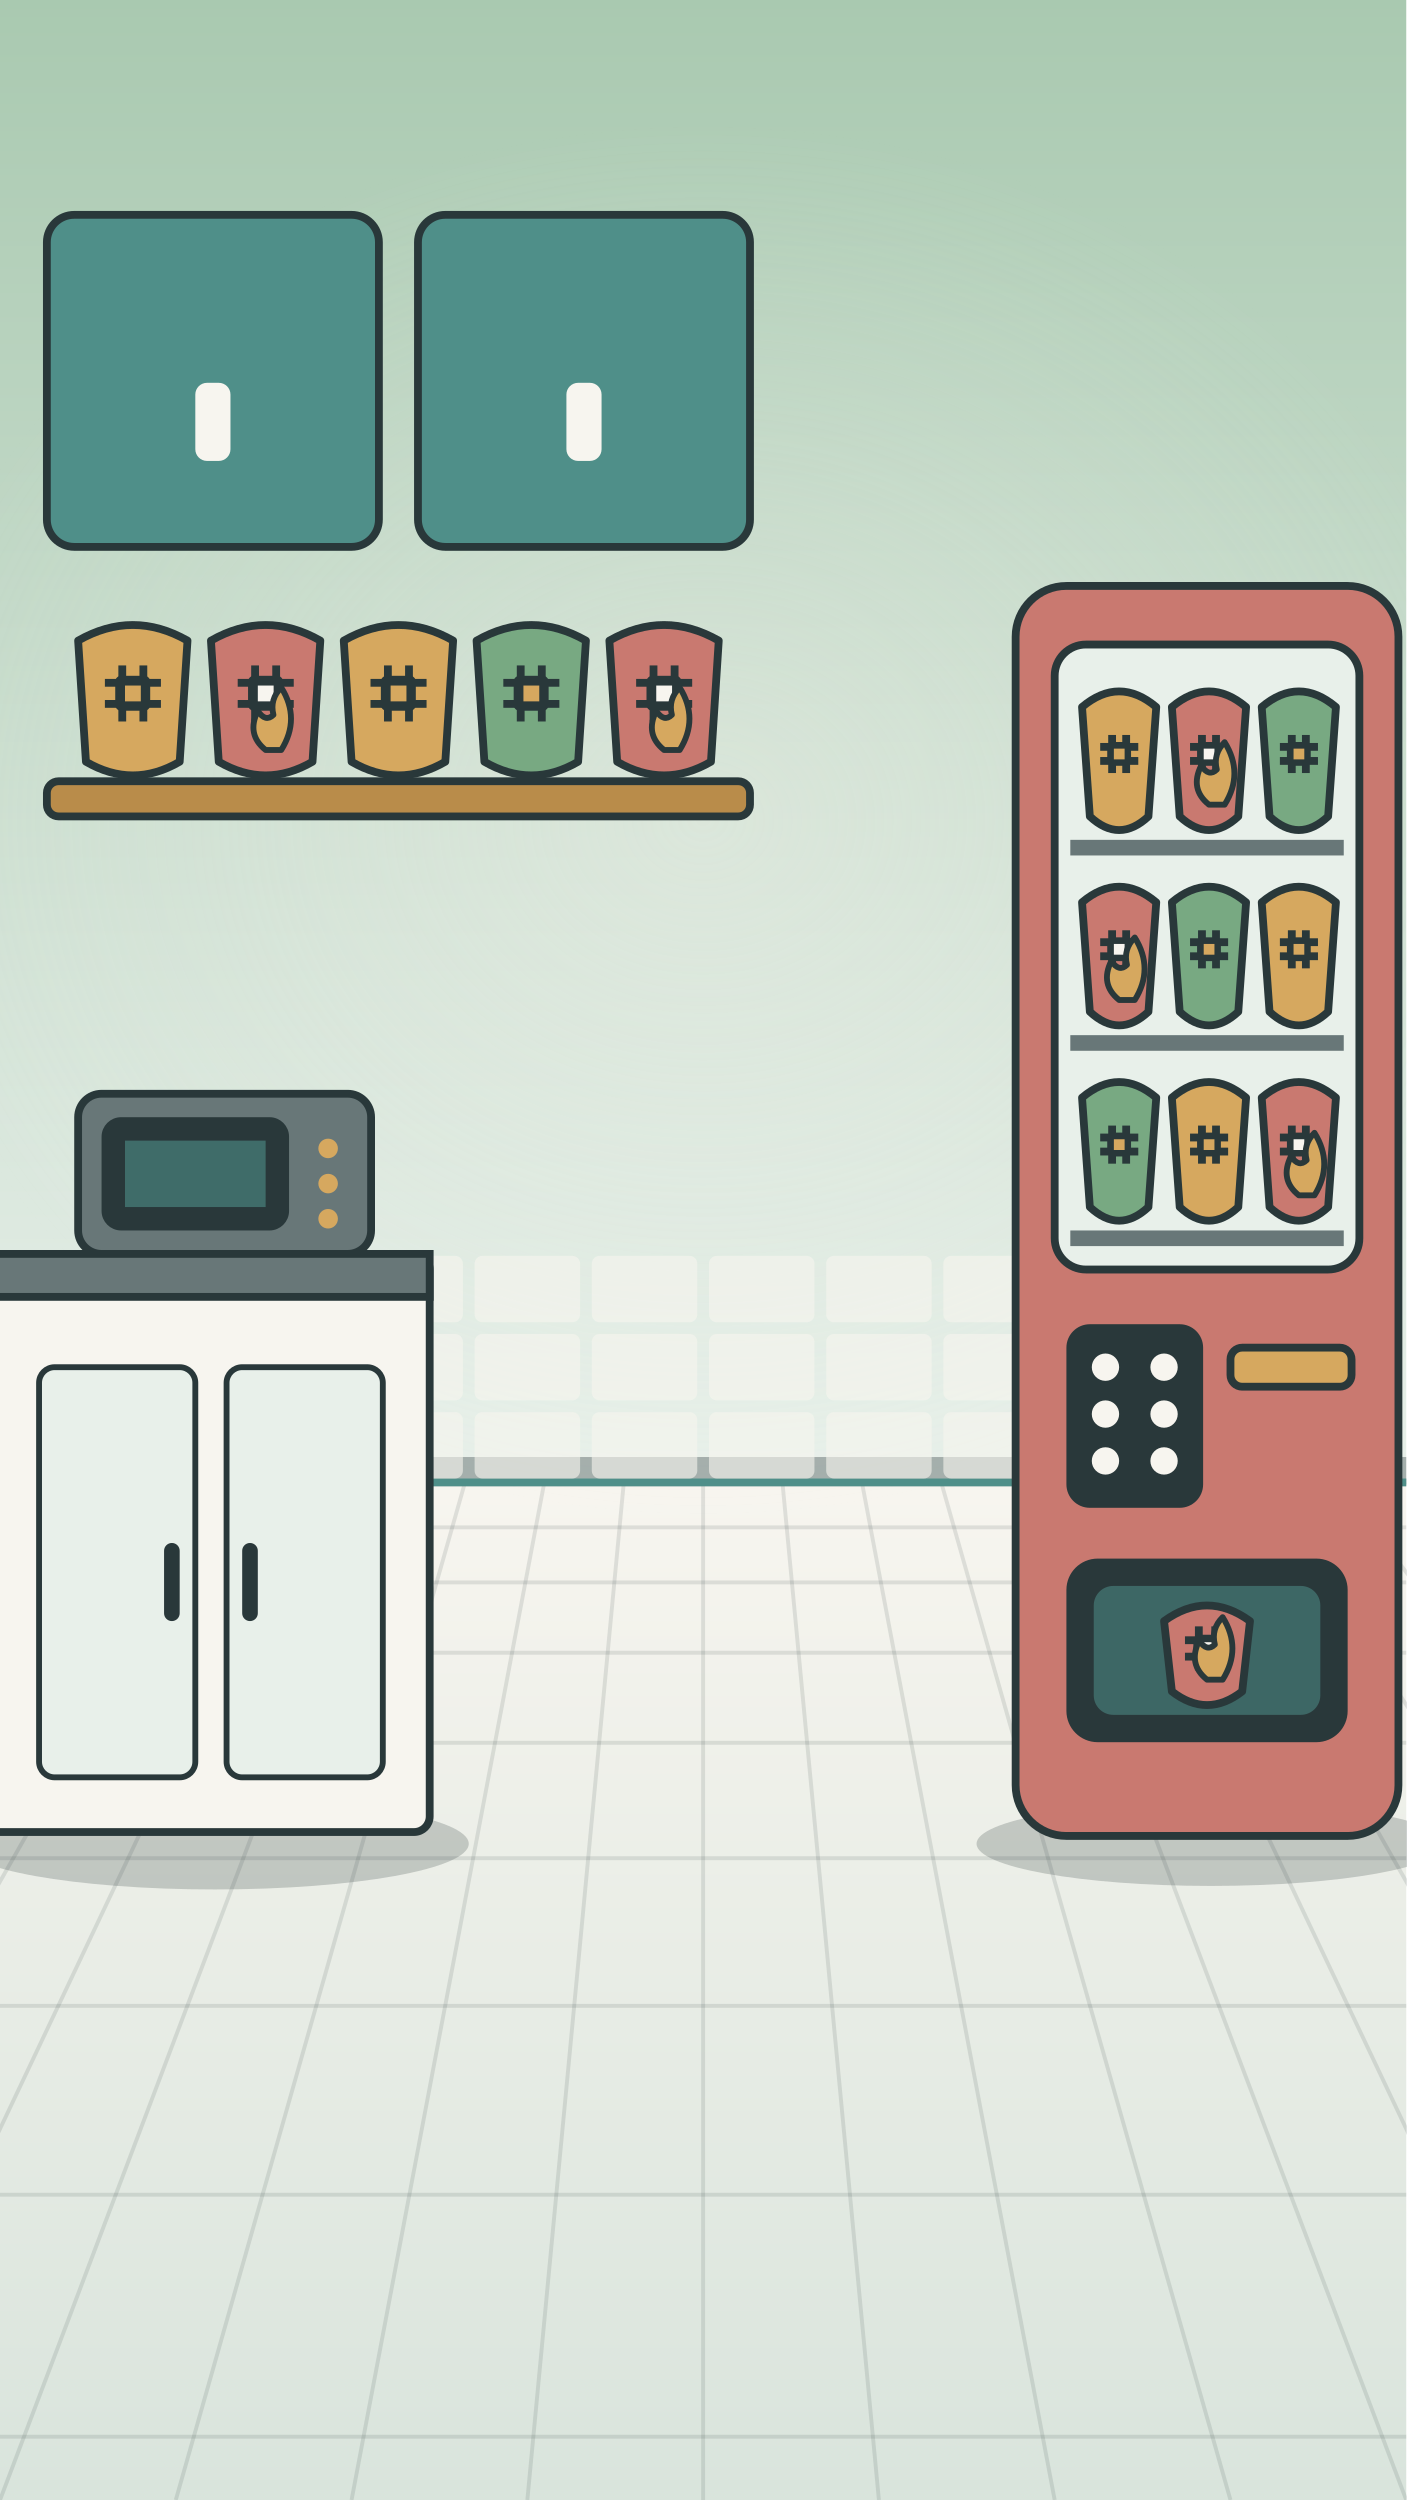
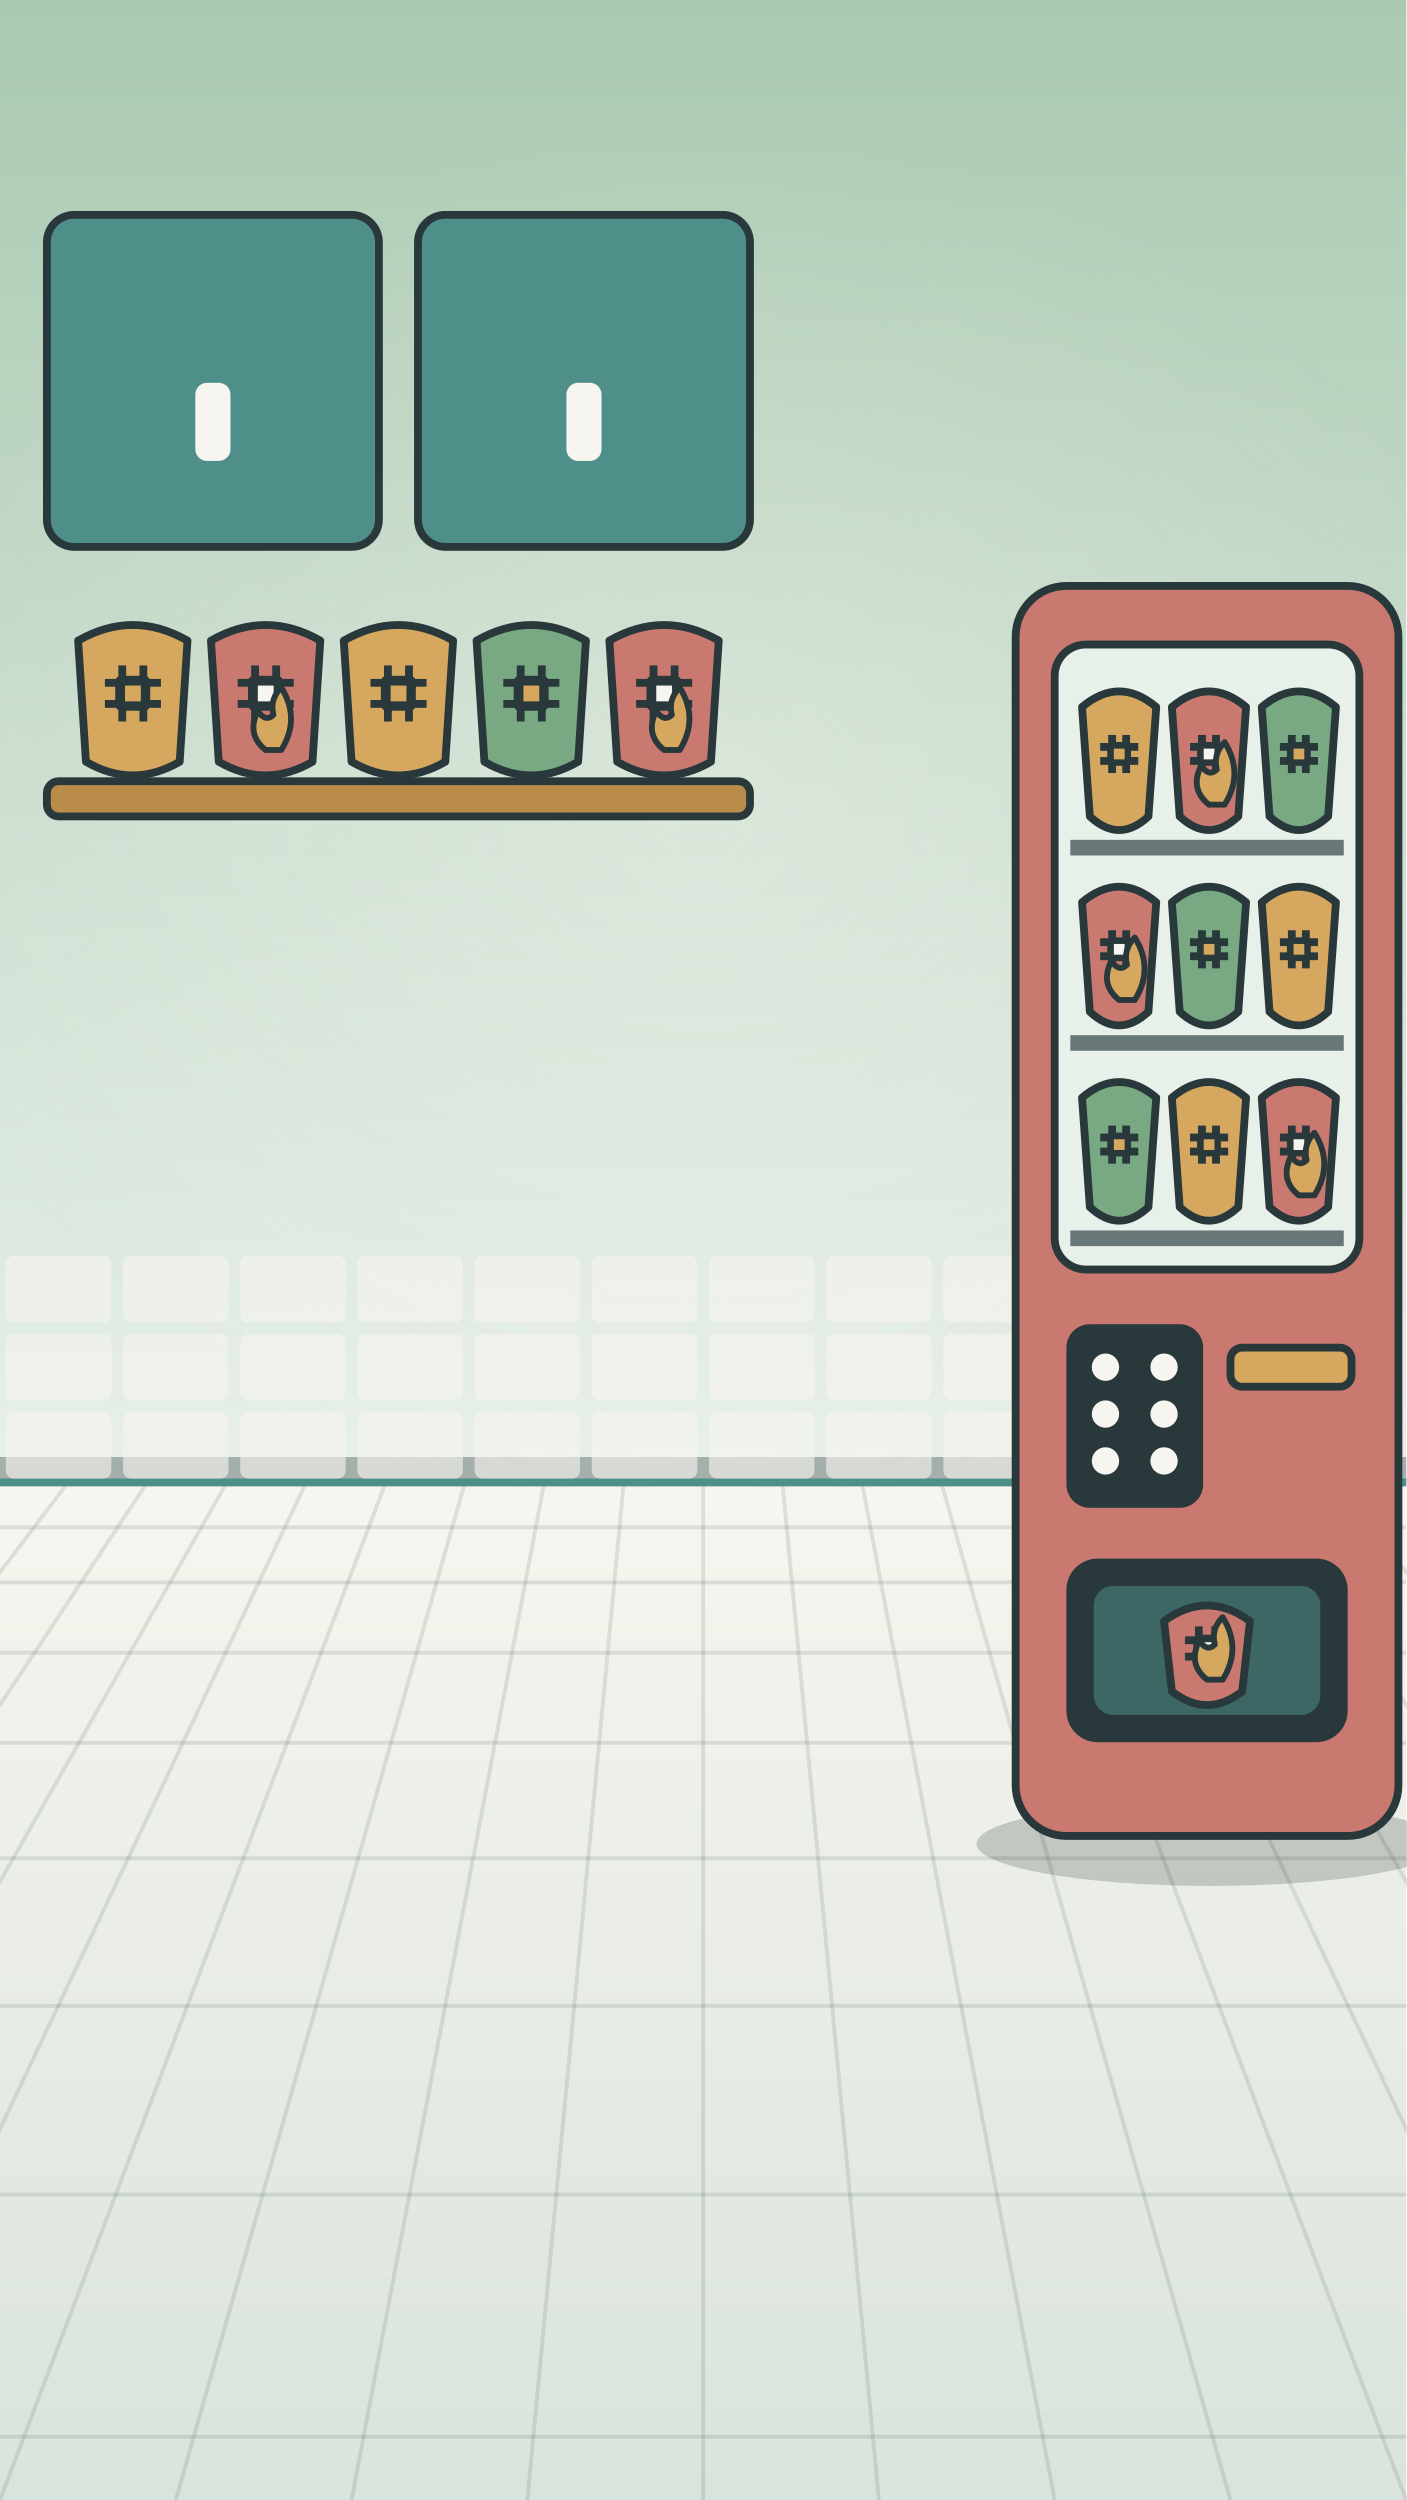
<svg xmlns="http://www.w3.org/2000/svg" width="720" height="1280" viewBox="0 0 720 1280">
  <defs>
    <linearGradient id="wall" x1="0" y1="0" x2="0" y2="1">
      <stop offset="0" stop-color="#A9C9B0" />
      <stop offset="1" stop-color="#E8F0EA" />
    </linearGradient>
    <linearGradient id="floor" x1="0" y1="0" x2="0" y2="1">
      <stop offset="0" stop-color="#F7F5EF" />
      <stop offset="1" stop-color="#D9E4DC" />
    </linearGradient>
    <radialGradient id="glow" cx="0.5" cy="0.5" r="0.5">
      <stop offset="0" stop-color="#F7F5EF" stop-opacity="0.35" />
      <stop offset="1" stop-color="#F7F5EF" stop-opacity="0" />
    </radialGradient>
  </defs>
  <rect width="720" height="760" fill="url(#wall)" />
  <rect y="760" width="720" height="520" fill="url(#floor)" />
  <ellipse cx="360" cy="420" rx="420" ry="360" fill="url(#glow)" />
  <line x1="-291.8" y1="760" x2="-1080" y2="1280" stroke="#29383A" stroke-opacity="0.12" stroke-width="2" />
  <line x1="-251.1" y1="760" x2="-990" y2="1280" stroke="#29383A" stroke-opacity="0.12" stroke-width="2" />
  <line x1="-210.3" y1="760" x2="-900" y2="1280" stroke="#29383A" stroke-opacity="0.12" stroke-width="2" />
  <line x1="-169.6" y1="760" x2="-810" y2="1280" stroke="#29383A" stroke-opacity="0.12" stroke-width="2" />
  <line x1="-128.8" y1="760" x2="-720" y2="1280" stroke="#29383A" stroke-opacity="0.12" stroke-width="2" />
  <line x1="-88.1" y1="760" x2="-630" y2="1280" stroke="#29383A" stroke-opacity="0.12" stroke-width="2" />
  <line x1="-47.4" y1="760" x2="-540" y2="1280" stroke="#29383A" stroke-opacity="0.12" stroke-width="2" />
  <line x1="-6.6" y1="760" x2="-450" y2="1280" stroke="#29383A" stroke-opacity="0.12" stroke-width="2" />
  <line x1="34.1" y1="760" x2="-360" y2="1280" stroke="#29383A" stroke-opacity="0.12" stroke-width="2" />
  <line x1="74.8" y1="760" x2="-270" y2="1280" stroke="#29383A" stroke-opacity="0.12" stroke-width="2" />
  <line x1="115.6" y1="760" x2="-180" y2="1280" stroke="#29383A" stroke-opacity="0.12" stroke-width="2" />
  <line x1="156.3" y1="760" x2="-90" y2="1280" stroke="#29383A" stroke-opacity="0.12" stroke-width="2" />
  <line x1="197.1" y1="760" x2="0" y2="1280" stroke="#29383A" stroke-opacity="0.12" stroke-width="2" />
  <line x1="237.8" y1="760" x2="90" y2="1280" stroke="#29383A" stroke-opacity="0.12" stroke-width="2" />
  <line x1="278.5" y1="760" x2="180" y2="1280" stroke="#29383A" stroke-opacity="0.12" stroke-width="2" />
  <line x1="319.3" y1="760" x2="270" y2="1280" stroke="#29383A" stroke-opacity="0.12" stroke-width="2" />
  <line x1="360.0" y1="760" x2="360" y2="1280" stroke="#29383A" stroke-opacity="0.12" stroke-width="2" />
  <line x1="400.7" y1="760" x2="450" y2="1280" stroke="#29383A" stroke-opacity="0.12" stroke-width="2" />
  <line x1="441.5" y1="760" x2="540" y2="1280" stroke="#29383A" stroke-opacity="0.12" stroke-width="2" />
  <line x1="482.2" y1="760" x2="630" y2="1280" stroke="#29383A" stroke-opacity="0.12" stroke-width="2" />
  <line x1="522.9" y1="760" x2="720" y2="1280" stroke="#29383A" stroke-opacity="0.12" stroke-width="2" />
  <line x1="563.7" y1="760" x2="810" y2="1280" stroke="#29383A" stroke-opacity="0.12" stroke-width="2" />
  <line x1="604.4" y1="760" x2="900" y2="1280" stroke="#29383A" stroke-opacity="0.12" stroke-width="2" />
  <line x1="645.2" y1="760" x2="990" y2="1280" stroke="#29383A" stroke-opacity="0.12" stroke-width="2" />
  <line x1="685.9" y1="760" x2="1080" y2="1280" stroke="#29383A" stroke-opacity="0.12" stroke-width="2" />
  <line x1="0" y1="760.0" x2="720" y2="760.0" stroke="#29383A" stroke-opacity="0.12" stroke-width="2" />
  <line x1="0" y1="782.0" x2="720" y2="782.0" stroke="#29383A" stroke-opacity="0.12" stroke-width="2" />
  <line x1="0" y1="810.2" x2="720" y2="810.2" stroke="#29383A" stroke-opacity="0.12" stroke-width="2" />
  <line x1="0" y1="846.2" x2="720" y2="846.2" stroke="#29383A" stroke-opacity="0.12" stroke-width="2" />
  <line x1="0" y1="892.3" x2="720" y2="892.3" stroke="#29383A" stroke-opacity="0.12" stroke-width="2" />
  <line x1="0" y1="951.4" x2="720" y2="951.4" stroke="#29383A" stroke-opacity="0.12" stroke-width="2" />
  <line x1="0" y1="1027.0" x2="720" y2="1027.0" stroke="#29383A" stroke-opacity="0.12" stroke-width="2" />
  <line x1="0" y1="1123.7" x2="720" y2="1123.7" stroke="#29383A" stroke-opacity="0.12" stroke-width="2" />
  <line x1="0" y1="1247.6" x2="720" y2="1247.6" stroke="#29383A" stroke-opacity="0.12" stroke-width="2" />
  <rect y="746" width="720" height="14" fill="#29383A" fill-opacity="0.35" />
  <rect y="757" width="720" height="4" fill="#4F8F89" />
  <rect x="3" y="643" width="54" height="34" rx="4" fill="#F7F5EF" fill-opacity="0.6" />
  <rect x="63" y="643" width="54" height="34" rx="4" fill="#F7F5EF" fill-opacity="0.6" />
  <rect x="123" y="643" width="54" height="34" rx="4" fill="#F7F5EF" fill-opacity="0.6" />
  <rect x="183" y="643" width="54" height="34" rx="4" fill="#F7F5EF" fill-opacity="0.6" />
  <rect x="243" y="643" width="54" height="34" rx="4" fill="#F7F5EF" fill-opacity="0.6" />
  <rect x="303" y="643" width="54" height="34" rx="4" fill="#F7F5EF" fill-opacity="0.6" />
  <rect x="363" y="643" width="54" height="34" rx="4" fill="#F7F5EF" fill-opacity="0.6" />
  <rect x="423" y="643" width="54" height="34" rx="4" fill="#F7F5EF" fill-opacity="0.6" />
  <rect x="483" y="643" width="54" height="34" rx="4" fill="#F7F5EF" fill-opacity="0.6" />
  <rect x="543" y="643" width="54" height="34" rx="4" fill="#F7F5EF" fill-opacity="0.6" />
  <rect x="603" y="643" width="54" height="34" rx="4" fill="#F7F5EF" fill-opacity="0.6" />
  <rect x="663" y="643" width="54" height="34" rx="4" fill="#F7F5EF" fill-opacity="0.6" />
  <rect x="3" y="683" width="54" height="34" rx="4" fill="#F7F5EF" fill-opacity="0.6" />
  <rect x="63" y="683" width="54" height="34" rx="4" fill="#F7F5EF" fill-opacity="0.6" />
  <rect x="123" y="683" width="54" height="34" rx="4" fill="#F7F5EF" fill-opacity="0.6" />
  <rect x="183" y="683" width="54" height="34" rx="4" fill="#F7F5EF" fill-opacity="0.6" />
  <rect x="243" y="683" width="54" height="34" rx="4" fill="#F7F5EF" fill-opacity="0.6" />
  <rect x="303" y="683" width="54" height="34" rx="4" fill="#F7F5EF" fill-opacity="0.6" />
  <rect x="363" y="683" width="54" height="34" rx="4" fill="#F7F5EF" fill-opacity="0.6" />
  <rect x="423" y="683" width="54" height="34" rx="4" fill="#F7F5EF" fill-opacity="0.6" />
  <rect x="483" y="683" width="54" height="34" rx="4" fill="#F7F5EF" fill-opacity="0.6" />
  <rect x="543" y="683" width="54" height="34" rx="4" fill="#F7F5EF" fill-opacity="0.6" />
  <rect x="603" y="683" width="54" height="34" rx="4" fill="#F7F5EF" fill-opacity="0.6" />
  <rect x="663" y="683" width="54" height="34" rx="4" fill="#F7F5EF" fill-opacity="0.6" />
  <rect x="3" y="723" width="54" height="34" rx="4" fill="#F7F5EF" fill-opacity="0.6" />
  <rect x="63" y="723" width="54" height="34" rx="4" fill="#F7F5EF" fill-opacity="0.6" />
  <rect x="123" y="723" width="54" height="34" rx="4" fill="#F7F5EF" fill-opacity="0.6" />
  <rect x="183" y="723" width="54" height="34" rx="4" fill="#F7F5EF" fill-opacity="0.6" />
  <rect x="243" y="723" width="54" height="34" rx="4" fill="#F7F5EF" fill-opacity="0.6" />
  <rect x="303" y="723" width="54" height="34" rx="4" fill="#F7F5EF" fill-opacity="0.6" />
  <rect x="363" y="723" width="54" height="34" rx="4" fill="#F7F5EF" fill-opacity="0.6" />
  <rect x="423" y="723" width="54" height="34" rx="4" fill="#F7F5EF" fill-opacity="0.6" />
  <rect x="483" y="723" width="54" height="34" rx="4" fill="#F7F5EF" fill-opacity="0.6" />
  <rect x="543" y="723" width="54" height="34" rx="4" fill="#F7F5EF" fill-opacity="0.6" />
  <rect x="603" y="723" width="54" height="34" rx="4" fill="#F7F5EF" fill-opacity="0.6" />
  <rect x="663" y="723" width="54" height="34" rx="4" fill="#F7F5EF" fill-opacity="0.6" />
  <rect x="24" y="110" width="170" height="170" rx="14" fill="#4F8F89" stroke="#29383A" stroke-width="4" />
  <rect x="100" y="196" width="18" height="40" rx="6" fill="#F7F5EF" />
  <rect x="214" y="110" width="170" height="170" rx="14" fill="#4F8F89" stroke="#29383A" stroke-width="4" />
  <rect x="290" y="196" width="18" height="40" rx="6" fill="#F7F5EF" />
  <rect x="24" y="400" width="360" height="18" rx="6" fill="#B98C4A" stroke="#29383A" stroke-width="4" />
  <path d="M40 328 q28.0 -16 56 0 l-4 62 q-24.0 14 -48 0 z" fill="#D6A85F" stroke="#29383A" stroke-width="4" stroke-linejoin="round" />
  <rect x="53.7" y="347.6" width="28.7" height="4" fill="#29383A" />
  <rect x="53.7" y="358.4" width="28.7" height="4" fill="#29383A" />
  <rect x="60.6" y="340.7" width="4" height="28.7" fill="#29383A" />
  <rect x="71.4" y="340.7" width="4" height="28.7" fill="#29383A" />
  <rect x="59.0" y="346.0" width="17.9" height="17.9" rx="3" fill="#29383A" />
  <rect x="64.0" y="351.0" width="8.1" height="8.1" fill="#D6A85F" />
  <path d="M108 328 q28.0 -16 56 0 l-4 62 q-24.0 14 -48 0 z" fill="#C97970" stroke="#29383A" stroke-width="4" stroke-linejoin="round" />
  <rect x="121.7" y="347.6" width="28.7" height="4" fill="#29383A" />
  <rect x="121.7" y="358.4" width="28.7" height="4" fill="#29383A" />
  <rect x="128.6" y="340.7" width="4" height="28.7" fill="#29383A" />
  <rect x="139.4" y="340.7" width="4" height="28.7" fill="#29383A" />
  <rect x="127.0" y="346.0" width="17.9" height="17.9" rx="3" fill="#29383A" />
  <rect x="132.0" y="351.0" width="8.1" height="8.1" fill="#F7F5EF" />
  <path d="M136.0 384 q-10 -8 -4 -20 q4 6 8 2 q-2 -8 4 -14 q10 16 0 32 z" fill="#D6A85F" stroke="#29383A" stroke-width="3" stroke-linejoin="round" />
  <path d="M176 328 q28.0 -16 56 0 l-4 62 q-24.0 14 -48 0 z" fill="#D6A85F" stroke="#29383A" stroke-width="4" stroke-linejoin="round" />
  <rect x="189.7" y="347.6" width="28.7" height="4" fill="#29383A" />
  <rect x="189.7" y="358.4" width="28.7" height="4" fill="#29383A" />
  <rect x="196.6" y="340.7" width="4" height="28.7" fill="#29383A" />
  <rect x="207.4" y="340.7" width="4" height="28.7" fill="#29383A" />
  <rect x="195.0" y="346.0" width="17.9" height="17.9" rx="3" fill="#29383A" />
  <rect x="200.0" y="351.0" width="8.1" height="8.1" fill="#D6A85F" />
  <path d="M244 328 q28.0 -16 56 0 l-4 62 q-24.0 14 -48 0 z" fill="#78A982" stroke="#29383A" stroke-width="4" stroke-linejoin="round" />
  <rect x="257.7" y="347.6" width="28.7" height="4" fill="#29383A" />
  <rect x="257.7" y="358.4" width="28.7" height="4" fill="#29383A" />
  <rect x="264.6" y="340.7" width="4" height="28.7" fill="#29383A" />
  <rect x="275.4" y="340.7" width="4" height="28.7" fill="#29383A" />
  <rect x="263.0" y="346.0" width="17.9" height="17.9" rx="3" fill="#29383A" />
  <rect x="268.0" y="351.0" width="8.1" height="8.1" fill="#D6A85F" />
  <path d="M312 328 q28.0 -16 56 0 l-4 62 q-24.0 14 -48 0 z" fill="#C97970" stroke="#29383A" stroke-width="4" stroke-linejoin="round" />
  <rect x="325.7" y="347.6" width="28.7" height="4" fill="#29383A" />
  <rect x="325.7" y="358.4" width="28.7" height="4" fill="#29383A" />
  <rect x="332.6" y="340.7" width="4" height="28.7" fill="#29383A" />
  <rect x="343.4" y="340.7" width="4" height="28.7" fill="#29383A" />
  <rect x="331.0" y="346.0" width="17.9" height="17.9" rx="3" fill="#29383A" />
  <rect x="336.0" y="351.0" width="8.1" height="8.1" fill="#F7F5EF" />
  <path d="M340.0 384 q-10 -8 -4 -20 q4 6 8 2 q-2 -8 4 -14 q10 16 0 32 z" fill="#D6A85F" stroke="#29383A" stroke-width="3" stroke-linejoin="round" />
-   <rect x="40" y="560" width="150" height="82" rx="12" fill="#687778" stroke="#29383A" stroke-width="4" />
-   <rect x="54" y="574" width="92" height="54" rx="8" fill="#29383A" stroke="#29383A" stroke-width="4" />
-   <rect x="64" y="584" width="72" height="34" fill="#4F8F89" fill-opacity="0.6" />
-   <circle cx="168" cy="588" r="5" fill="#D6A85F" />
-   <circle cx="168" cy="606" r="5" fill="#D6A85F" />
-   <circle cx="168" cy="624" r="5" fill="#D6A85F" />
-   <ellipse cx="110" cy="944" rx="130" ry="23.4" fill="#29383A" fill-opacity="0.22" />
-   <rect x="-10" y="642" width="230" height="296" rx="8" fill="#F7F5EF" stroke="#29383A" stroke-width="4" />
-   <rect x="-10" y="642" width="230" height="22" fill="#687778" stroke="#29383A" stroke-width="4" />
-   <rect x="20" y="700" width="80" height="210" rx="8" fill="#E8F0EA" stroke="#29383A" stroke-width="3" />
-   <rect x="116" y="700" width="80" height="210" rx="8" fill="#E8F0EA" stroke="#29383A" stroke-width="3" />
-   <rect x="84" y="790" width="8" height="40" rx="4" fill="#29383A" />
-   <rect x="124" y="790" width="8" height="40" rx="4" fill="#29383A" />
  <ellipse cx="620" cy="944" rx="120" ry="21.6" fill="#29383A" fill-opacity="0.22" />
  <rect x="520" y="300" width="196" height="640" rx="26" fill="#C97970" stroke="#29383A" stroke-width="4" />
  <rect x="540" y="330" width="156" height="320" rx="16" fill="#E8F0EA" stroke="#29383A" stroke-width="4" />
  <rect x="548" y="430" width="140" height="8" fill="#687778" />
  <path d="M554 362 q19.0 -16 38 0 l-4 56 q-15.0 14 -30 0 z" fill="#D6A85F" stroke="#29383A" stroke-width="4" stroke-linejoin="round" />
  <rect x="563.3" y="380.4" width="19.5" height="4" fill="#29383A" />
  <rect x="563.3" y="387.6" width="19.5" height="4" fill="#29383A" />
  <rect x="567.4" y="376.3" width="4" height="19.5" fill="#29383A" />
  <rect x="574.6" y="376.3" width="4" height="19.5" fill="#29383A" />
  <rect x="566.9" y="379.9" width="12.2" height="12.2" rx="3" fill="#29383A" />
  <rect x="570.3" y="383.3" width="5.5" height="5.5" fill="#D6A85F" />
  <path d="M600 362 q19.0 -16 38 0 l-4 56 q-15.0 14 -30 0 z" fill="#C97970" stroke="#29383A" stroke-width="4" stroke-linejoin="round" />
  <rect x="609.3" y="380.4" width="19.5" height="4" fill="#29383A" />
  <rect x="609.3" y="387.6" width="19.5" height="4" fill="#29383A" />
  <rect x="613.4" y="376.3" width="4" height="19.5" fill="#29383A" />
  <rect x="620.6" y="376.3" width="4" height="19.5" fill="#29383A" />
  <rect x="612.9" y="379.9" width="12.2" height="12.2" rx="3" fill="#29383A" />
  <rect x="616.3" y="383.3" width="5.5" height="5.5" fill="#F7F5EF" />
  <path d="M619.0 412 q-10 -8 -4 -20 q4 6 8 2 q-2 -8 4 -14 q10 16 0 32 z" fill="#D6A85F" stroke="#29383A" stroke-width="3" stroke-linejoin="round" />
  <path d="M646 362 q19.0 -16 38 0 l-4 56 q-15.0 14 -30 0 z" fill="#78A982" stroke="#29383A" stroke-width="4" stroke-linejoin="round" />
  <rect x="655.3" y="380.4" width="19.5" height="4" fill="#29383A" />
  <rect x="655.3" y="387.6" width="19.5" height="4" fill="#29383A" />
  <rect x="659.4" y="376.3" width="4" height="19.5" fill="#29383A" />
  <rect x="666.6" y="376.3" width="4" height="19.5" fill="#29383A" />
  <rect x="658.9" y="379.9" width="12.2" height="12.2" rx="3" fill="#29383A" />
  <rect x="662.3" y="383.3" width="5.5" height="5.5" fill="#D6A85F" />
  <rect x="548" y="530" width="140" height="8" fill="#687778" />
  <path d="M554 462 q19.0 -16 38 0 l-4 56 q-15.0 14 -30 0 z" fill="#C97970" stroke="#29383A" stroke-width="4" stroke-linejoin="round" />
  <rect x="563.3" y="480.4" width="19.5" height="4" fill="#29383A" />
  <rect x="563.3" y="487.6" width="19.5" height="4" fill="#29383A" />
  <rect x="567.4" y="476.3" width="4" height="19.5" fill="#29383A" />
  <rect x="574.6" y="476.3" width="4" height="19.5" fill="#29383A" />
  <rect x="566.9" y="479.9" width="12.2" height="12.2" rx="3" fill="#29383A" />
  <rect x="570.3" y="483.3" width="5.5" height="5.5" fill="#F7F5EF" />
  <path d="M573.0 512 q-10 -8 -4 -20 q4 6 8 2 q-2 -8 4 -14 q10 16 0 32 z" fill="#D6A85F" stroke="#29383A" stroke-width="3" stroke-linejoin="round" />
  <path d="M600 462 q19.0 -16 38 0 l-4 56 q-15.0 14 -30 0 z" fill="#78A982" stroke="#29383A" stroke-width="4" stroke-linejoin="round" />
  <rect x="609.3" y="480.4" width="19.5" height="4" fill="#29383A" />
  <rect x="609.3" y="487.6" width="19.5" height="4" fill="#29383A" />
  <rect x="613.4" y="476.3" width="4" height="19.5" fill="#29383A" />
  <rect x="620.6" y="476.3" width="4" height="19.5" fill="#29383A" />
  <rect x="612.9" y="479.9" width="12.2" height="12.2" rx="3" fill="#29383A" />
  <rect x="616.3" y="483.3" width="5.5" height="5.5" fill="#D6A85F" />
  <path d="M646 462 q19.0 -16 38 0 l-4 56 q-15.0 14 -30 0 z" fill="#D6A85F" stroke="#29383A" stroke-width="4" stroke-linejoin="round" />
  <rect x="655.3" y="480.4" width="19.5" height="4" fill="#29383A" />
  <rect x="655.3" y="487.6" width="19.5" height="4" fill="#29383A" />
  <rect x="659.4" y="476.3" width="4" height="19.5" fill="#29383A" />
  <rect x="666.6" y="476.3" width="4" height="19.5" fill="#29383A" />
  <rect x="658.9" y="479.9" width="12.2" height="12.2" rx="3" fill="#29383A" />
  <rect x="662.3" y="483.3" width="5.5" height="5.5" fill="#D6A85F" />
  <rect x="548" y="630" width="140" height="8" fill="#687778" />
  <path d="M554 562 q19.0 -16 38 0 l-4 56 q-15.0 14 -30 0 z" fill="#78A982" stroke="#29383A" stroke-width="4" stroke-linejoin="round" />
  <rect x="563.3" y="580.4" width="19.5" height="4" fill="#29383A" />
  <rect x="563.3" y="587.6" width="19.5" height="4" fill="#29383A" />
  <rect x="567.4" y="576.3" width="4" height="19.5" fill="#29383A" />
  <rect x="574.6" y="576.3" width="4" height="19.5" fill="#29383A" />
  <rect x="566.9" y="579.9" width="12.2" height="12.2" rx="3" fill="#29383A" />
  <rect x="570.3" y="583.3" width="5.5" height="5.5" fill="#D6A85F" />
  <path d="M600 562 q19.0 -16 38 0 l-4 56 q-15.0 14 -30 0 z" fill="#D6A85F" stroke="#29383A" stroke-width="4" stroke-linejoin="round" />
  <rect x="609.3" y="580.4" width="19.5" height="4" fill="#29383A" />
  <rect x="609.3" y="587.6" width="19.5" height="4" fill="#29383A" />
  <rect x="613.4" y="576.3" width="4" height="19.5" fill="#29383A" />
  <rect x="620.6" y="576.3" width="4" height="19.5" fill="#29383A" />
  <rect x="612.9" y="579.9" width="12.2" height="12.2" rx="3" fill="#29383A" />
  <rect x="616.3" y="583.3" width="5.5" height="5.5" fill="#D6A85F" />
  <path d="M646 562 q19.0 -16 38 0 l-4 56 q-15.0 14 -30 0 z" fill="#C97970" stroke="#29383A" stroke-width="4" stroke-linejoin="round" />
  <rect x="655.3" y="580.4" width="19.5" height="4" fill="#29383A" />
  <rect x="655.3" y="587.6" width="19.5" height="4" fill="#29383A" />
  <rect x="659.4" y="576.3" width="4" height="19.5" fill="#29383A" />
  <rect x="666.6" y="576.3" width="4" height="19.5" fill="#29383A" />
  <rect x="658.9" y="579.9" width="12.2" height="12.2" rx="3" fill="#29383A" />
  <rect x="662.3" y="583.3" width="5.5" height="5.5" fill="#F7F5EF" />
  <path d="M665.0 612 q-10 -8 -4 -20 q4 6 8 2 q-2 -8 4 -14 q10 16 0 32 z" fill="#D6A85F" stroke="#29383A" stroke-width="3" stroke-linejoin="round" />
  <rect x="548" y="680" width="66" height="90" rx="10" fill="#29383A" stroke="#29383A" stroke-width="4" />
  <circle cx="566" cy="700" r="7" fill="#F7F5EF" />
  <circle cx="596" cy="700" r="7" fill="#F7F5EF" />
  <circle cx="566" cy="724" r="7" fill="#F7F5EF" />
  <circle cx="596" cy="724" r="7" fill="#F7F5EF" />
  <circle cx="566" cy="748" r="7" fill="#F7F5EF" />
  <circle cx="596" cy="748" r="7" fill="#F7F5EF" />
  <rect x="630" y="690" width="62" height="20" rx="6" fill="#D6A85F" stroke="#29383A" stroke-width="4" />
  <rect x="548" y="800" width="140" height="90" rx="14" fill="#29383A" stroke="#29383A" stroke-width="4" />
  <rect x="560" y="812" width="116" height="66" rx="10" fill="#4F8F89" fill-opacity="0.55" />
  <path d="M596 830 q22.0 -16 44 0 l-4 36 q-18.0 14 -36 0 z" fill="#C97970" stroke="#29383A" stroke-width="4" stroke-linejoin="round" />
  <rect x="606.7" y="837.8" width="22.5" height="4" fill="#29383A" />
  <rect x="606.7" y="846.2" width="22.5" height="4" fill="#29383A" />
  <rect x="611.8" y="832.7" width="4" height="22.5" fill="#29383A" />
  <rect x="620.2" y="832.7" width="4" height="22.5" fill="#29383A" />
  <rect x="611.0" y="837.0" width="14.1" height="14.1" rx="3" fill="#29383A" />
  <rect x="614.8" y="840.8" width="6.3" height="6.3" fill="#F7F5EF" />
  <path d="M618.0 860 q-10 -8 -4 -20 q4 6 8 2 q-2 -8 4 -14 q10 16 0 32 z" fill="#D6A85F" stroke="#29383A" stroke-width="3" stroke-linejoin="round" />
</svg>
